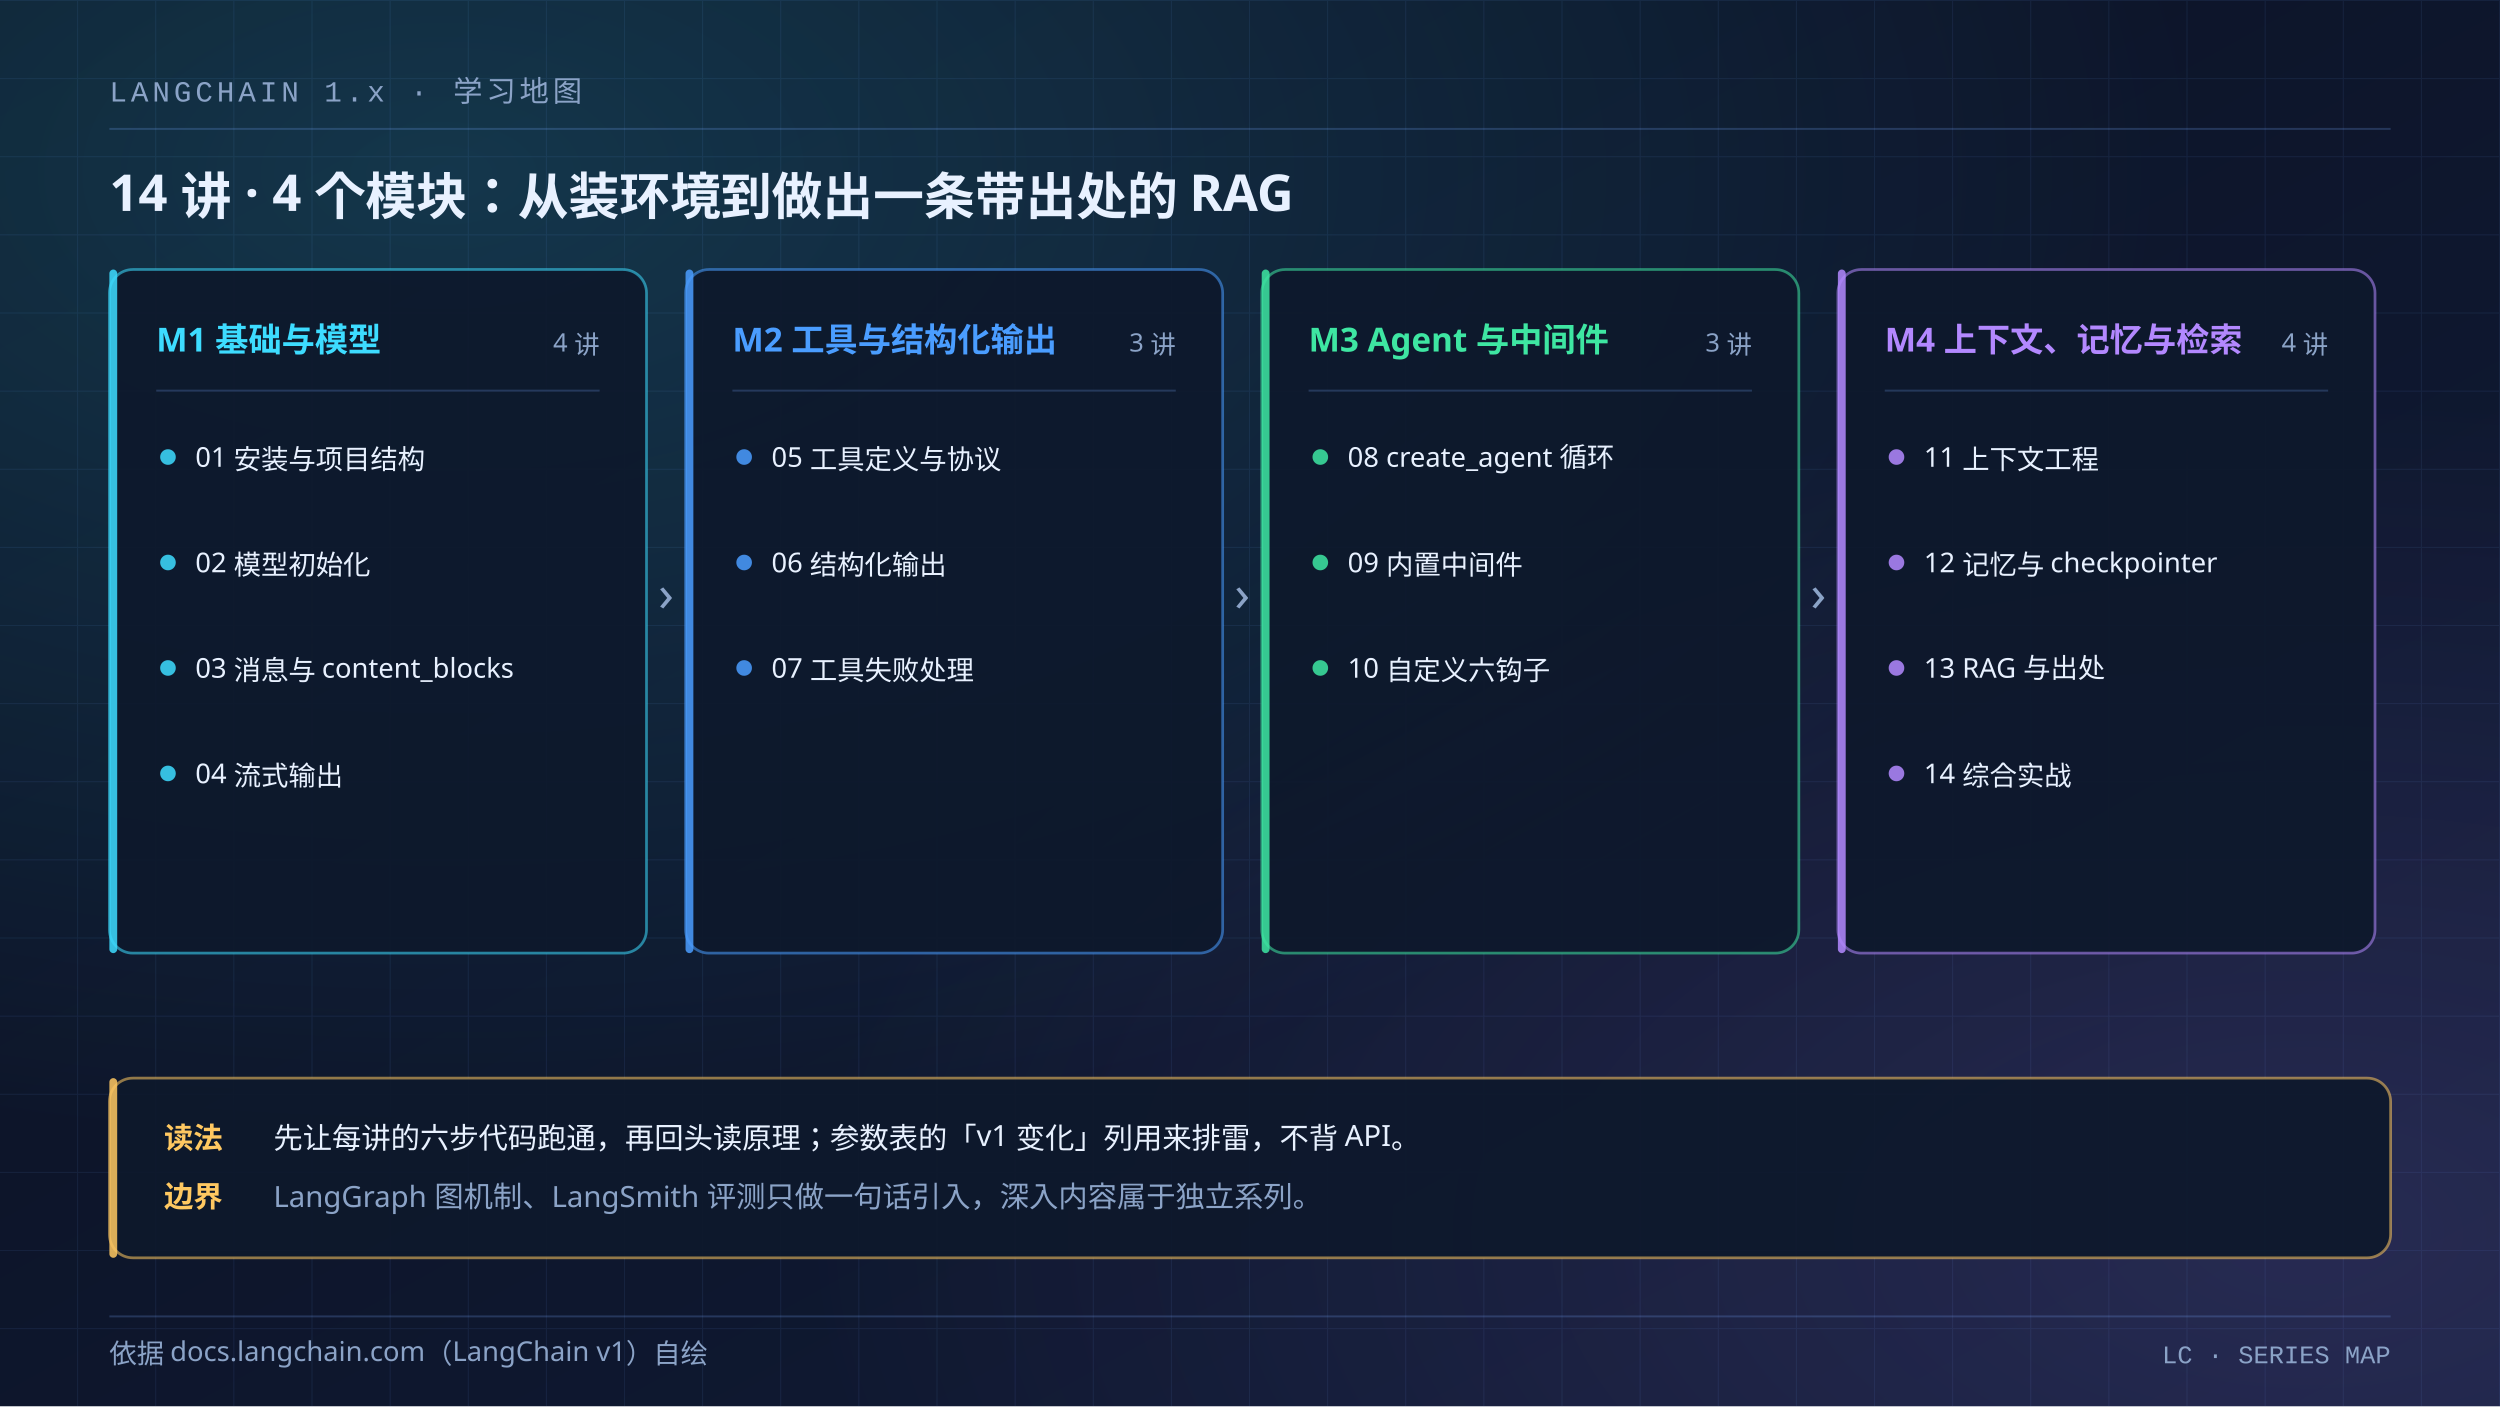
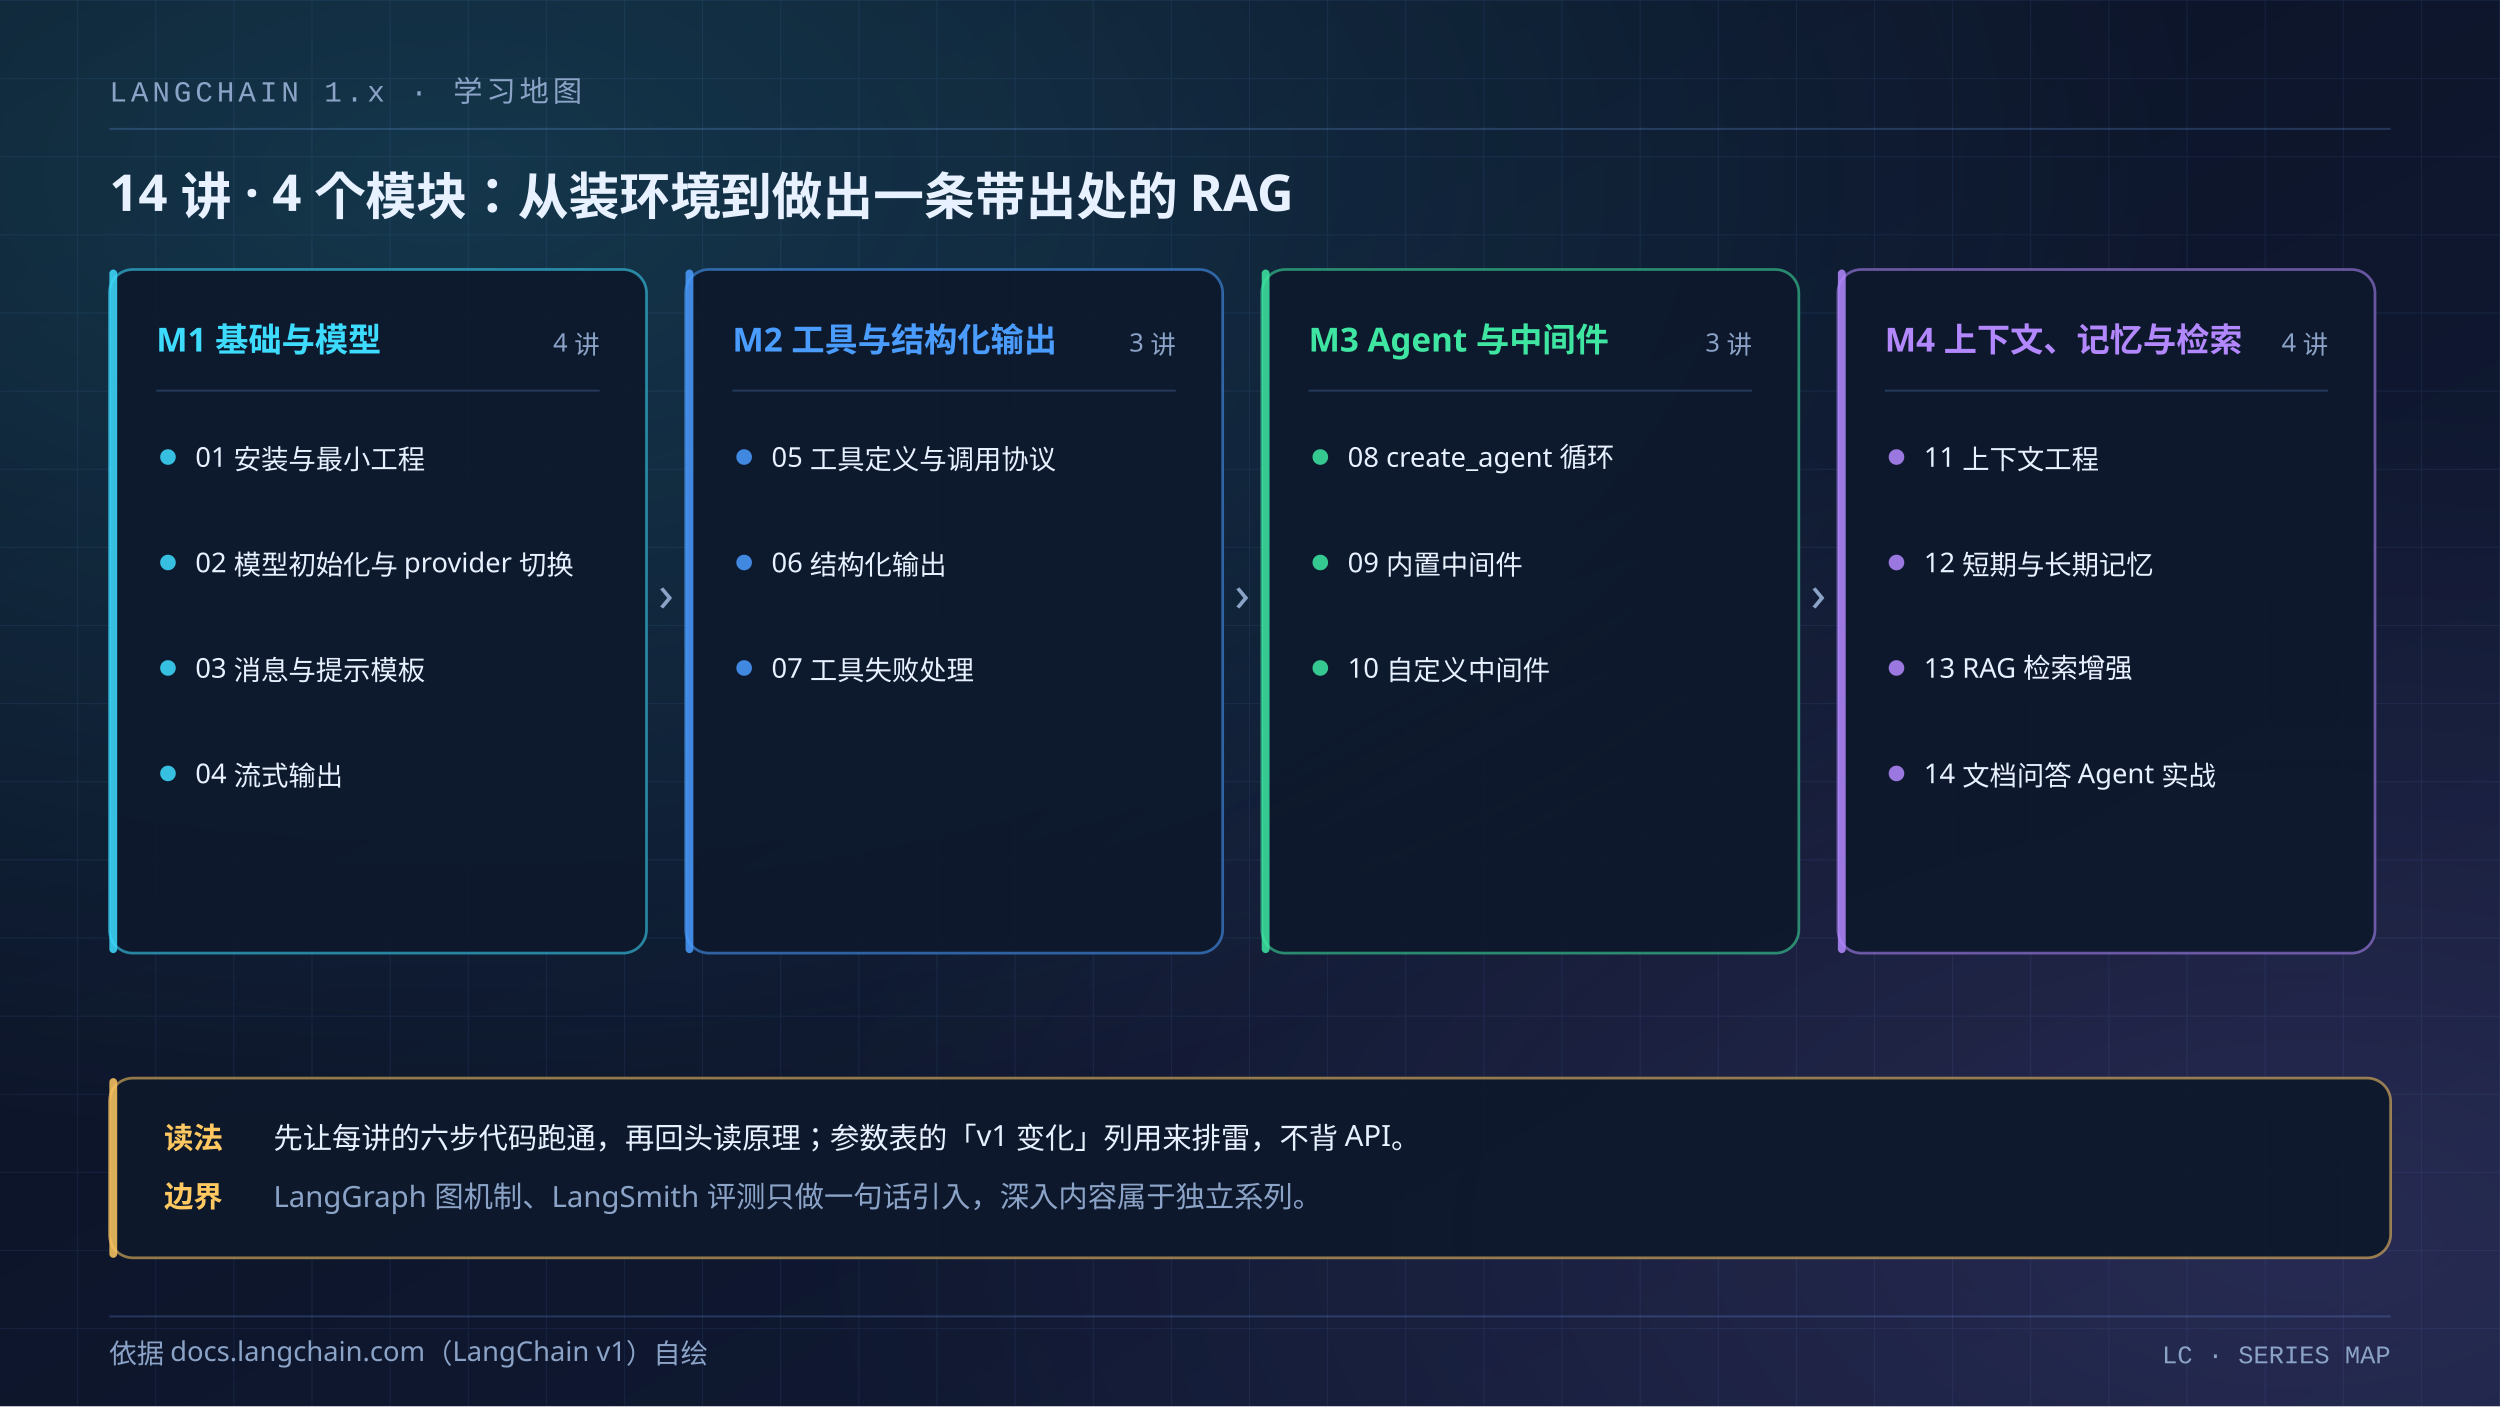
<svg xmlns="http://www.w3.org/2000/svg" width="1280" height="720" viewBox="0 0 1280 720">
  <defs>
    <linearGradient id="g1" x1="0" y1="0" x2="1" y2="1">
      <stop offset="0" stop-color="#0a1020" />
      <stop offset="1" stop-color="#111c38" />
    </linearGradient>
    <radialGradient id="glow" cx="18%" cy="12%" r="70%">
      <stop offset="0" stop-color="rgba(61,220,255,0.18)" />
      <stop offset="1" stop-color="rgba(61,220,255,0)" />
    </radialGradient>
    <radialGradient id="glow2" cx="92%" cy="88%" r="60%">
      <stop offset="0" stop-color="rgba(179,136,255,0.14)" />
      <stop offset="1" stop-color="rgba(179,136,255,0)" />
    </radialGradient>
    <pattern id="grid" width="40" height="40" patternUnits="userSpaceOnUse">
      <path d="M0 0H40V40" fill="none" stroke="rgba(90,140,220,0.10)" stroke-width="1" />
    </pattern>
  </defs>
  <rect width="1280" height="720" fill="url(#g1)" />
  <rect width="1280" height="720" fill="url(#grid)" />
  <rect width="1280" height="720" fill="url(#glow)" />
  <rect width="1280" height="720" fill="url(#glow2)" />
  <text x="56" y="52" font-family="Consolas,'Courier New',monospace" font-size="15" fill="#8ba3c7" letter-spacing="2">LANGCHAIN 1.x · 学习地图</text>
  <line x1="56" y1="66" x2="1224" y2="66" stroke="rgba(120,170,255,0.22)" stroke-width="1" />
  <text x="56" y="108" font-family="'Segoe UI','PingFang SC','Microsoft YaHei',sans-serif" font-size="26" fill="#e8f1ff" font-weight="600" text-anchor="start" letter-spacing="0">14 讲 · 4 个模块：从装环境到做出一条带出处的 RAG</text>
  <rect x="56" y="138" width="275" height="350" rx="12" fill="rgba(14,24,44,0.92)" stroke="#3ddcff" stroke-width="1.4" stroke-opacity="0.55" />
  <rect x="56" y="138" width="4" height="350" rx="2" fill="#3ddcff" fill-opacity="0.85" />
  <text x="80" y="180" font-family="'Segoe UI','PingFang SC','Microsoft YaHei',sans-serif" font-size="17" fill="#3ddcff" font-weight="600" text-anchor="start" letter-spacing="0">M1 基础与模型</text>
  <text x="307" y="180" font-family="'Segoe UI','PingFang SC','Microsoft YaHei',sans-serif" font-size="13" fill="#8ba3c7" font-weight="400" text-anchor="end" letter-spacing="0">4 讲</text>
  <line x1="80" y1="200" x2="307" y2="200" stroke="rgba(120,170,255,0.22)" />
  <circle cx="86" cy="234" r="4" fill="#3ddcff" fill-opacity="0.85" />
-   <text x="100" y="239" font-family="'Segoe UI','PingFang SC','Microsoft YaHei',sans-serif" font-size="14" fill="#e8f1ff" font-weight="400" text-anchor="start" letter-spacing="0">01 安装与项目结构</text>
+   <text x="100" y="239" font-family="'Segoe UI','PingFang SC','Microsoft YaHei',sans-serif" font-size="14" fill="#e8f1ff" font-weight="400" text-anchor="start" letter-spacing="0">01 安装与最小工程</text>
  <circle cx="86" cy="288" r="4" fill="#3ddcff" fill-opacity="0.85" />
-   <text x="100" y="293" font-family="'Segoe UI','PingFang SC','Microsoft YaHei',sans-serif" font-size="14" fill="#e8f1ff" font-weight="400" text-anchor="start" letter-spacing="0">02 模型初始化</text>
+   <text x="100" y="293" font-family="'Segoe UI','PingFang SC','Microsoft YaHei',sans-serif" font-size="14" fill="#e8f1ff" font-weight="400" text-anchor="start" letter-spacing="0">02 模型初始化与 provider 切换</text>
  <circle cx="86" cy="342" r="4" fill="#3ddcff" fill-opacity="0.85" />
-   <text x="100" y="347" font-family="'Segoe UI','PingFang SC','Microsoft YaHei',sans-serif" font-size="14" fill="#e8f1ff" font-weight="400" text-anchor="start" letter-spacing="0">03 消息与 content_blocks</text>
+   <text x="100" y="347" font-family="'Segoe UI','PingFang SC','Microsoft YaHei',sans-serif" font-size="14" fill="#e8f1ff" font-weight="400" text-anchor="start" letter-spacing="0">03 消息与提示模板</text>
  <circle cx="86" cy="396" r="4" fill="#3ddcff" fill-opacity="0.85" />
  <text x="100" y="401" font-family="'Segoe UI','PingFang SC','Microsoft YaHei',sans-serif" font-size="14" fill="#e8f1ff" font-weight="400" text-anchor="start" letter-spacing="0">04 流式输出</text>
  <text x="341" y="313" font-family="'Segoe UI','PingFang SC','Microsoft YaHei',sans-serif" font-size="26" fill="#8ba3c7" font-weight="400" text-anchor="middle" letter-spacing="0">›</text>
  <rect x="351" y="138" width="275" height="350" rx="12" fill="rgba(14,24,44,0.92)" stroke="#4a9dff" stroke-width="1.4" stroke-opacity="0.55" />
  <rect x="351" y="138" width="4" height="350" rx="2" fill="#4a9dff" fill-opacity="0.85" />
  <text x="375" y="180" font-family="'Segoe UI','PingFang SC','Microsoft YaHei',sans-serif" font-size="17" fill="#4a9dff" font-weight="600" text-anchor="start" letter-spacing="0">M2 工具与结构化输出</text>
  <text x="602" y="180" font-family="'Segoe UI','PingFang SC','Microsoft YaHei',sans-serif" font-size="13" fill="#8ba3c7" font-weight="400" text-anchor="end" letter-spacing="0">3 讲</text>
  <line x1="375" y1="200" x2="602" y2="200" stroke="rgba(120,170,255,0.22)" />
  <circle cx="381" cy="234" r="4" fill="#4a9dff" fill-opacity="0.85" />
-   <text x="395" y="239" font-family="'Segoe UI','PingFang SC','Microsoft YaHei',sans-serif" font-size="14" fill="#e8f1ff" font-weight="400" text-anchor="start" letter-spacing="0">05 工具定义与协议</text>
+   <text x="395" y="239" font-family="'Segoe UI','PingFang SC','Microsoft YaHei',sans-serif" font-size="14" fill="#e8f1ff" font-weight="400" text-anchor="start" letter-spacing="0">05 工具定义与调用协议</text>
  <circle cx="381" cy="288" r="4" fill="#4a9dff" fill-opacity="0.85" />
  <text x="395" y="293" font-family="'Segoe UI','PingFang SC','Microsoft YaHei',sans-serif" font-size="14" fill="#e8f1ff" font-weight="400" text-anchor="start" letter-spacing="0">06 结构化输出</text>
  <circle cx="381" cy="342" r="4" fill="#4a9dff" fill-opacity="0.85" />
  <text x="395" y="347" font-family="'Segoe UI','PingFang SC','Microsoft YaHei',sans-serif" font-size="14" fill="#e8f1ff" font-weight="400" text-anchor="start" letter-spacing="0">07 工具失败处理</text>
  <text x="636" y="313" font-family="'Segoe UI','PingFang SC','Microsoft YaHei',sans-serif" font-size="26" fill="#8ba3c7" font-weight="400" text-anchor="middle" letter-spacing="0">›</text>
  <rect x="646" y="138" width="275" height="350" rx="12" fill="rgba(14,24,44,0.92)" stroke="#3ee6a2" stroke-width="1.4" stroke-opacity="0.55" />
  <rect x="646" y="138" width="4" height="350" rx="2" fill="#3ee6a2" fill-opacity="0.85" />
  <text x="670" y="180" font-family="'Segoe UI','PingFang SC','Microsoft YaHei',sans-serif" font-size="17" fill="#3ee6a2" font-weight="600" text-anchor="start" letter-spacing="0">M3 Agent 与中间件</text>
  <text x="897" y="180" font-family="'Segoe UI','PingFang SC','Microsoft YaHei',sans-serif" font-size="13" fill="#8ba3c7" font-weight="400" text-anchor="end" letter-spacing="0">3 讲</text>
  <line x1="670" y1="200" x2="897" y2="200" stroke="rgba(120,170,255,0.22)" />
  <circle cx="676" cy="234" r="4" fill="#3ee6a2" fill-opacity="0.85" />
  <text x="690" y="239" font-family="'Segoe UI','PingFang SC','Microsoft YaHei',sans-serif" font-size="14" fill="#e8f1ff" font-weight="400" text-anchor="start" letter-spacing="0">08 create_agent 循环</text>
  <circle cx="676" cy="288" r="4" fill="#3ee6a2" fill-opacity="0.85" />
  <text x="690" y="293" font-family="'Segoe UI','PingFang SC','Microsoft YaHei',sans-serif" font-size="14" fill="#e8f1ff" font-weight="400" text-anchor="start" letter-spacing="0">09 内置中间件</text>
  <circle cx="676" cy="342" r="4" fill="#3ee6a2" fill-opacity="0.85" />
-   <text x="690" y="347" font-family="'Segoe UI','PingFang SC','Microsoft YaHei',sans-serif" font-size="14" fill="#e8f1ff" font-weight="400" text-anchor="start" letter-spacing="0">10 自定义六钩子</text>
+   <text x="690" y="347" font-family="'Segoe UI','PingFang SC','Microsoft YaHei',sans-serif" font-size="14" fill="#e8f1ff" font-weight="400" text-anchor="start" letter-spacing="0">10 自定义中间件</text>
  <text x="931" y="313" font-family="'Segoe UI','PingFang SC','Microsoft YaHei',sans-serif" font-size="26" fill="#8ba3c7" font-weight="400" text-anchor="middle" letter-spacing="0">›</text>
  <rect x="941" y="138" width="275" height="350" rx="12" fill="rgba(14,24,44,0.92)" stroke="#b388ff" stroke-width="1.4" stroke-opacity="0.55" />
  <rect x="941" y="138" width="4" height="350" rx="2" fill="#b388ff" fill-opacity="0.85" />
  <text x="965" y="180" font-family="'Segoe UI','PingFang SC','Microsoft YaHei',sans-serif" font-size="17" fill="#b388ff" font-weight="600" text-anchor="start" letter-spacing="0">M4 上下文、记忆与检索</text>
  <text x="1192" y="180" font-family="'Segoe UI','PingFang SC','Microsoft YaHei',sans-serif" font-size="13" fill="#8ba3c7" font-weight="400" text-anchor="end" letter-spacing="0">4 讲</text>
  <line x1="965" y1="200" x2="1192" y2="200" stroke="rgba(120,170,255,0.22)" />
  <circle cx="971" cy="234" r="4" fill="#b388ff" fill-opacity="0.85" />
  <text x="985" y="239" font-family="'Segoe UI','PingFang SC','Microsoft YaHei',sans-serif" font-size="14" fill="#e8f1ff" font-weight="400" text-anchor="start" letter-spacing="0">11 上下文工程</text>
  <circle cx="971" cy="288" r="4" fill="#b388ff" fill-opacity="0.85" />
-   <text x="985" y="293" font-family="'Segoe UI','PingFang SC','Microsoft YaHei',sans-serif" font-size="14" fill="#e8f1ff" font-weight="400" text-anchor="start" letter-spacing="0">12 记忆与 checkpointer</text>
+   <text x="985" y="293" font-family="'Segoe UI','PingFang SC','Microsoft YaHei',sans-serif" font-size="14" fill="#e8f1ff" font-weight="400" text-anchor="start" letter-spacing="0">12 短期与长期记忆</text>
  <circle cx="971" cy="342" r="4" fill="#b388ff" fill-opacity="0.85" />
-   <text x="985" y="347" font-family="'Segoe UI','PingFang SC','Microsoft YaHei',sans-serif" font-size="14" fill="#e8f1ff" font-weight="400" text-anchor="start" letter-spacing="0">13 RAG 与出处</text>
+   <text x="985" y="347" font-family="'Segoe UI','PingFang SC','Microsoft YaHei',sans-serif" font-size="14" fill="#e8f1ff" font-weight="400" text-anchor="start" letter-spacing="0">13 RAG 检索增强</text>
  <circle cx="971" cy="396" r="4" fill="#b388ff" fill-opacity="0.85" />
-   <text x="985" y="401" font-family="'Segoe UI','PingFang SC','Microsoft YaHei',sans-serif" font-size="14" fill="#e8f1ff" font-weight="400" text-anchor="start" letter-spacing="0">14 综合实战</text>
+   <text x="985" y="401" font-family="'Segoe UI','PingFang SC','Microsoft YaHei',sans-serif" font-size="14" fill="#e8f1ff" font-weight="400" text-anchor="start" letter-spacing="0">14 文档问答 Agent 实战</text>
  <rect x="56" y="552" width="1168" height="92" rx="12" fill="rgba(14,24,44,0.92)" stroke="#ffc861" stroke-width="1.4" stroke-opacity="0.55" />
  <rect x="56" y="552" width="4" height="92" rx="2" fill="#ffc861" fill-opacity="0.85" />
  <text x="84" y="588" font-family="'Segoe UI','PingFang SC','Microsoft YaHei',sans-serif" font-size="15" fill="#ffc861" font-weight="600" text-anchor="start" letter-spacing="0">读法</text>
  <text x="140" y="588" font-family="'Segoe UI','PingFang SC','Microsoft YaHei',sans-serif" font-size="15" fill="#e8f1ff" font-weight="400" text-anchor="start" letter-spacing="0">先让每讲的六步代码跑通，再回头读原理；参数表的「v1 变化」列用来排雷，不背 API。</text>
  <text x="84" y="618" font-family="'Segoe UI','PingFang SC','Microsoft YaHei',sans-serif" font-size="15" fill="#ffc861" font-weight="600" text-anchor="start" letter-spacing="0">边界</text>
  <text x="140" y="618" font-family="'Segoe UI','PingFang SC','Microsoft YaHei',sans-serif" font-size="15" fill="#8ba3c7" font-weight="400" text-anchor="start" letter-spacing="0">LangGraph 图机制、LangSmith 评测只做一句话引入，深入内容属于独立系列。</text>
  <line x1="56" y1="674" x2="1224" y2="674" stroke="rgba(120,170,255,0.22)" />
  <text x="56" y="698" font-family="'Segoe UI','PingFang SC','Microsoft YaHei',sans-serif" font-size="14" fill="#8ba3c7" font-weight="400" text-anchor="start" letter-spacing="0">依据 docs.langchain.com（LangChain v1）自绘</text>
  <text x="1224" y="698" font-family="Consolas,'Courier New',monospace" font-size="13" fill="#8ba3c7" font-weight="400" text-anchor="end" letter-spacing="0">LC · SERIES MAP</text>
</svg>
